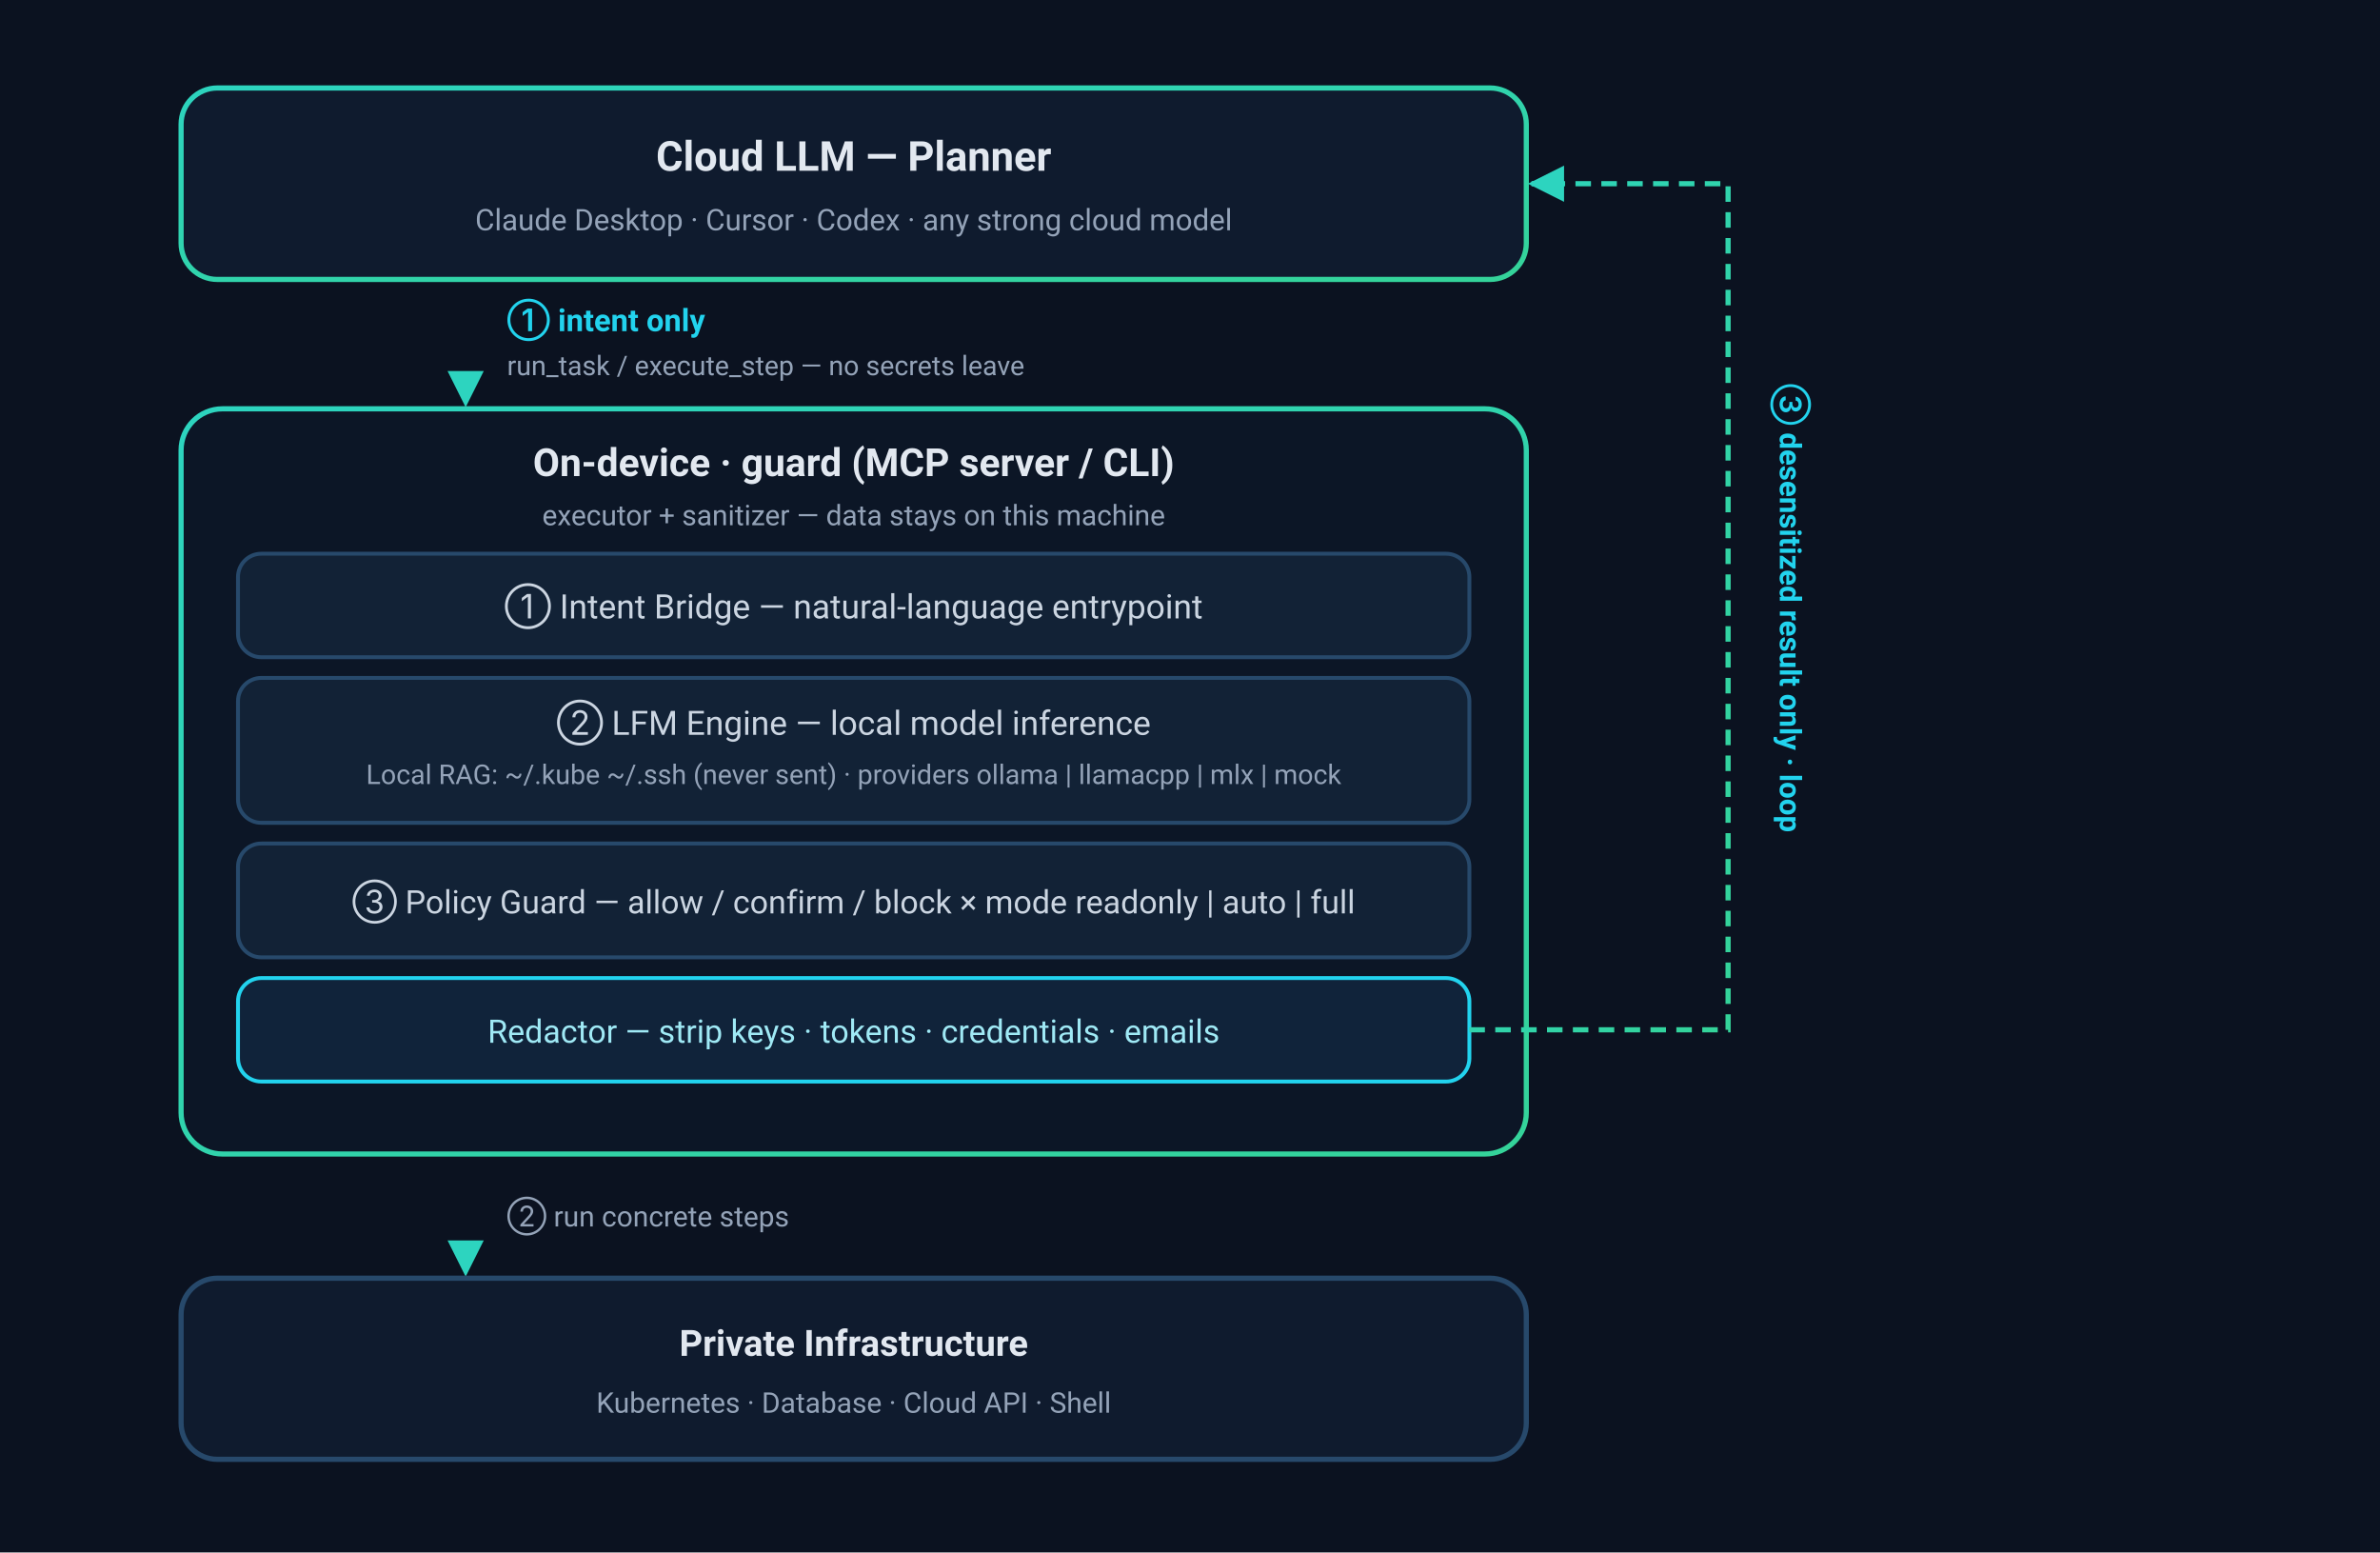
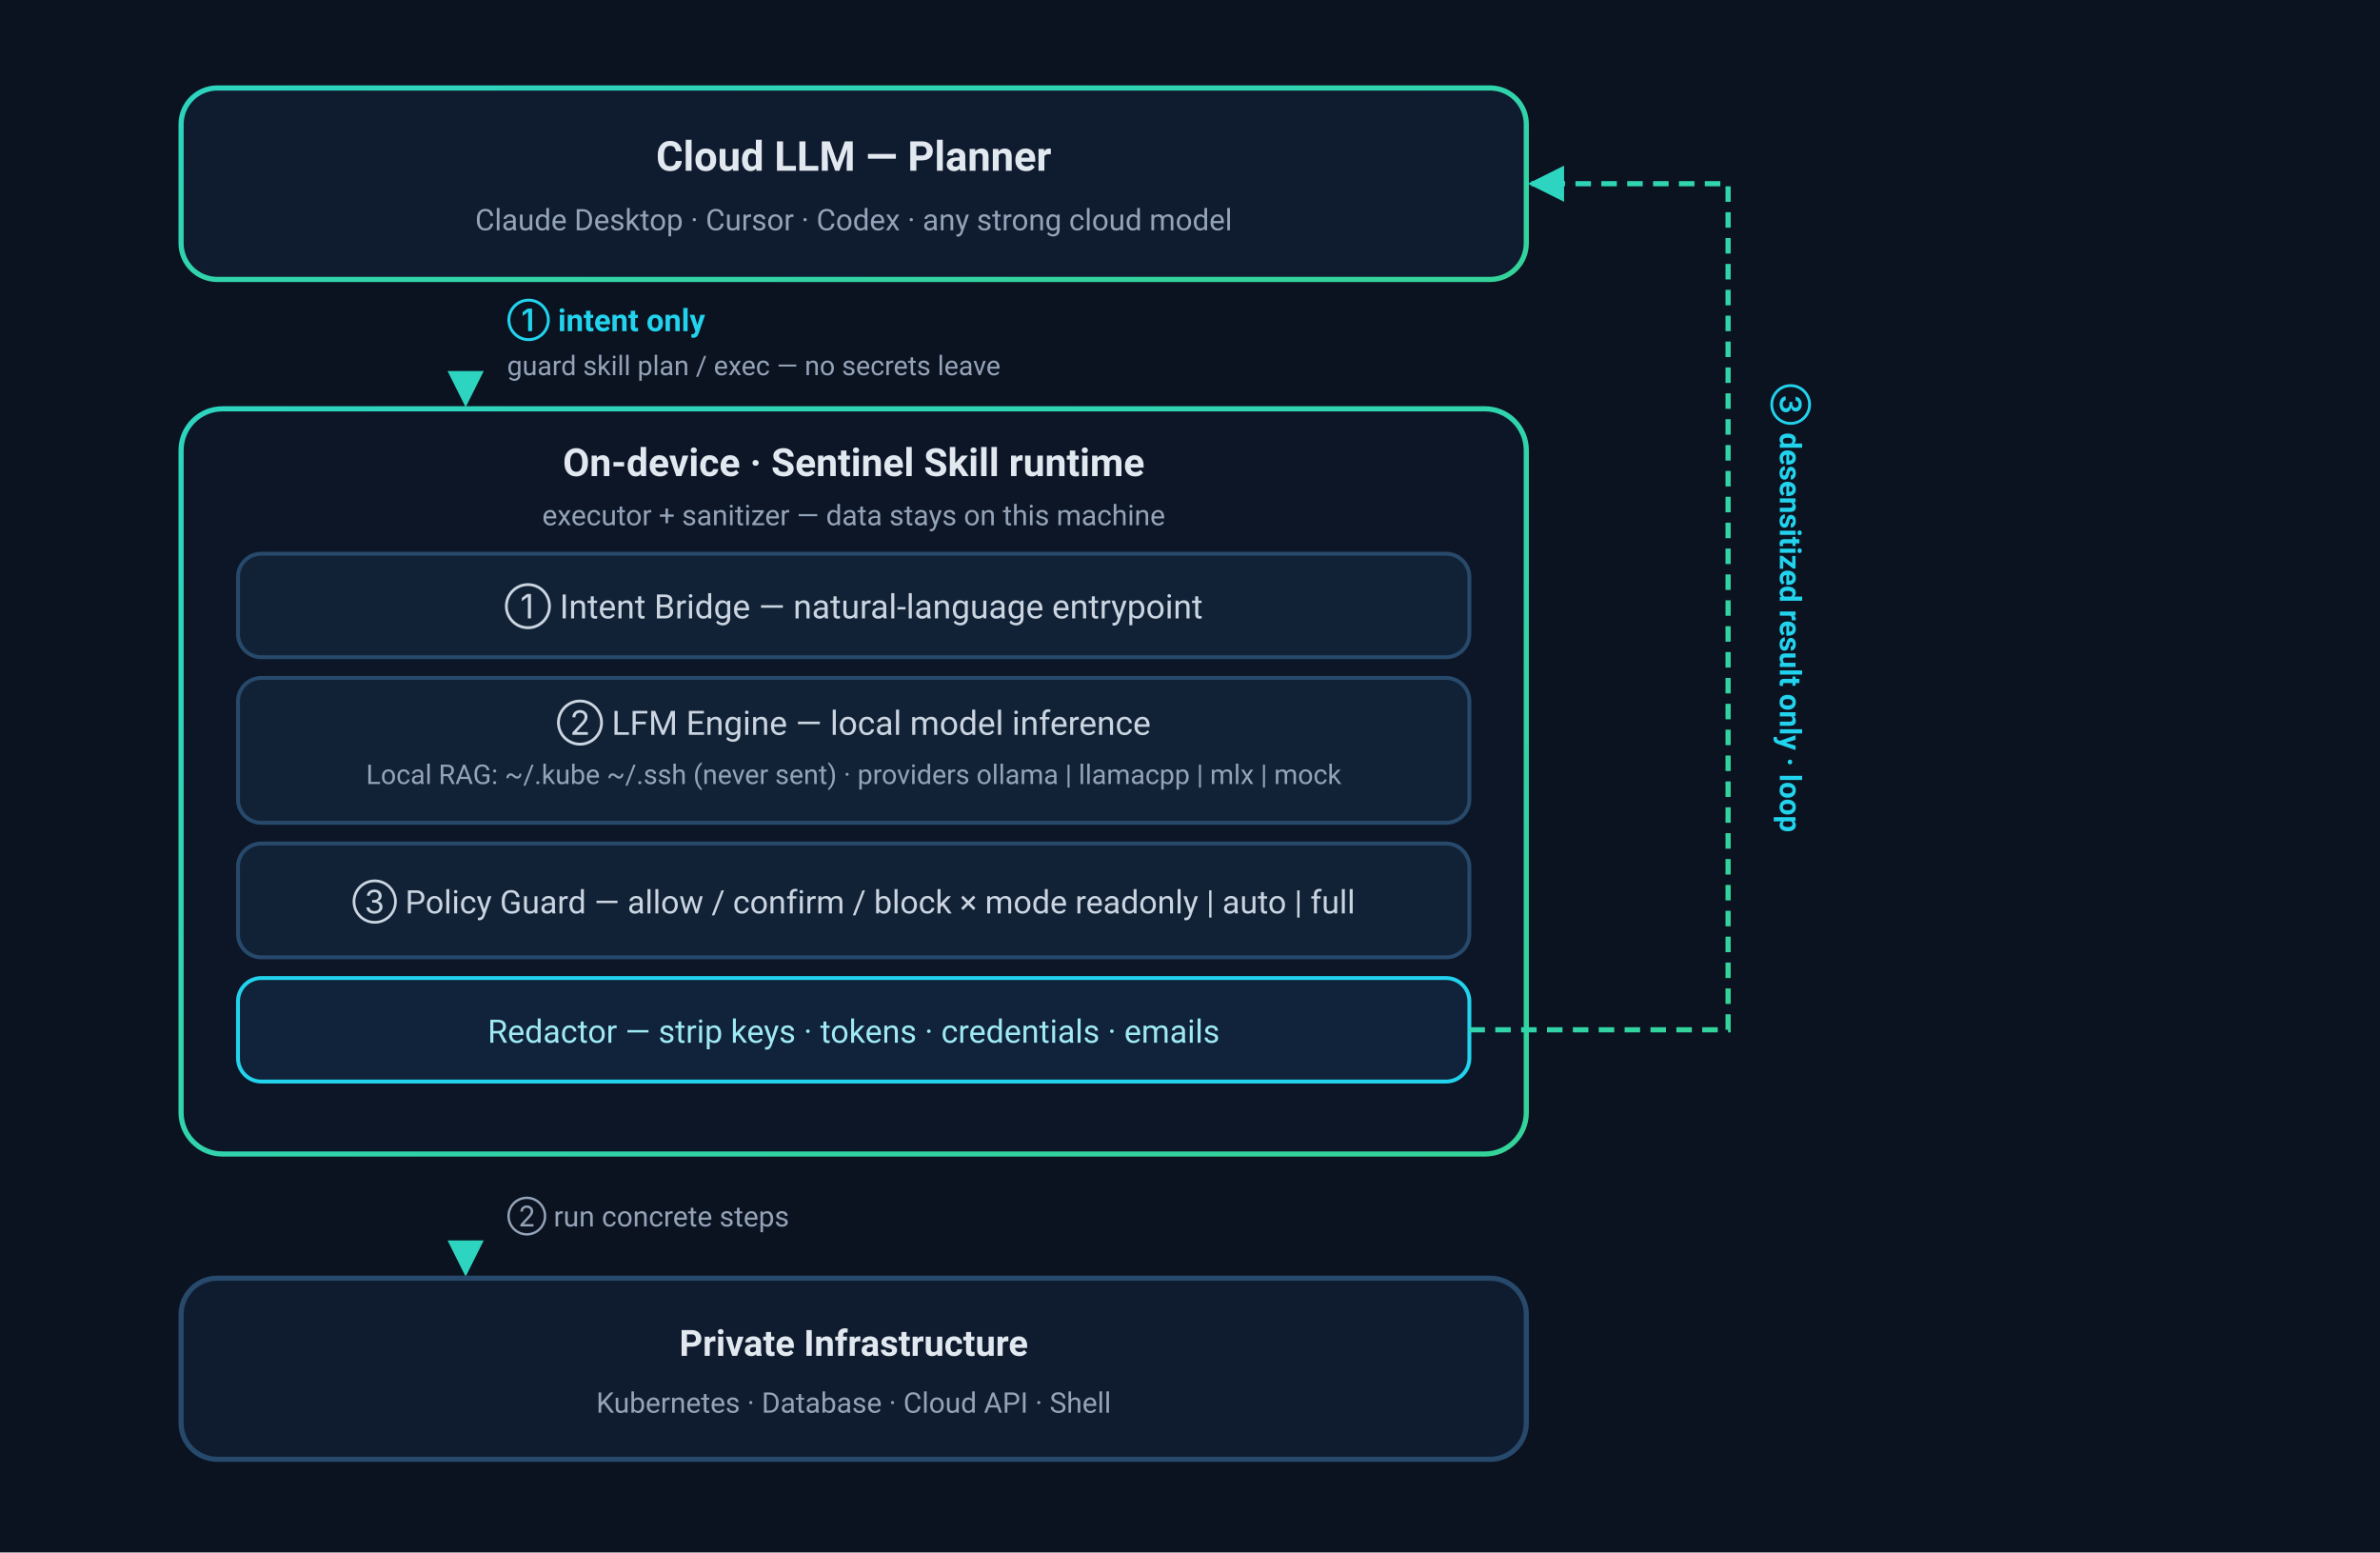
<svg xmlns="http://www.w3.org/2000/svg" viewBox="0 0 920 600" width="920" height="600" font-family="ui-sans-serif, -apple-system, Segoe UI, Roboto, Helvetica, Arial, sans-serif" role="img" aria-label="Sentinel-Agent architecture and flow">
  <defs>
    <linearGradient id="edge" x1="0" y1="0" x2="1" y2="1">
      <stop offset="0" stop-color="#2dd4bf" />
      <stop offset="1" stop-color="#34d399" />
    </linearGradient>
    <marker id="arrow" viewBox="0 0 10 10" refX="9" refY="5" markerWidth="7" markerHeight="7" orient="auto-start-reverse">
      <path d="M0 0 L10 5 L0 10 z" fill="#2dd4bf" />
    </marker>
  </defs>
  <rect x="0" y="0" width="920" height="600" fill="#0b1220" />
  <rect x="70" y="34" width="520" height="74" rx="14" fill="#0f1b2e" stroke="url(#edge)" stroke-width="2" />
  <text x="330" y="66" text-anchor="middle" fill="#e2e8f0" font-size="16" font-weight="700">Cloud LLM — Planner</text>
  <text x="330" y="89" text-anchor="middle" fill="#94a3b8" font-size="11.5">Claude Desktop · Cursor · Codex · any strong cloud model</text>
  <line x1="180" y1="108" x2="180" y2="156" stroke="url(#edge)" stroke-width="2" marker-end="url(#arrow)" />
  <text x="196" y="128" fill="#22d3ee" font-size="12" font-weight="600">① intent only</text>
-   <text x="196" y="145" fill="#94a3b8" font-size="10.5">run_task / execute_step — no secrets leave</text>
+   <text x="196" y="145" fill="#94a3b8" font-size="10.5">guard skill plan / exec — no secrets leave</text>
  <rect x="70" y="158" width="520" height="288" rx="16" fill="#0c1626" stroke="url(#edge)" stroke-width="2" />
-   <text x="330" y="184" text-anchor="middle" fill="#e2e8f0" font-size="15" font-weight="700">On-device · guard  (MCP server / CLI)</text>
+   <text x="330" y="184" text-anchor="middle" fill="#e2e8f0" font-size="15" font-weight="700">On-device · Sentinel Skill runtime</text>
  <text x="330" y="203" text-anchor="middle" fill="#94a3b8" font-size="11">executor + sanitizer — data stays on this machine</text>
  <rect x="92" y="214" width="476" height="40" rx="9" fill="#122236" stroke="#27496b" stroke-width="1.5" />
  <text x="330" y="239" text-anchor="middle" fill="#cbd5e1" font-size="13">① Intent Bridge — natural-language entrypoint</text>
  <rect x="92" y="262" width="476" height="56" rx="9" fill="#122236" stroke="#27496b" stroke-width="1.5" />
  <text x="330" y="284" text-anchor="middle" fill="#cbd5e1" font-size="13">② LFM Engine — local model inference</text>
  <text x="330" y="303" text-anchor="middle" fill="#94a3b8" font-size="10.5">Local RAG: ~/.kube ~/.ssh (never sent) · providers ollama | llamacpp | mlx | mock</text>
  <rect x="92" y="326" width="476" height="44" rx="9" fill="#122236" stroke="#27496b" stroke-width="1.5" />
  <text x="330" y="353" text-anchor="middle" fill="#cbd5e1" font-size="12.5">③ Policy Guard — allow / confirm / block  ×  mode readonly | auto | full</text>
  <rect x="92" y="378" width="476" height="40" rx="9" fill="#10233a" stroke="#22d3ee" stroke-width="1.5" />
  <text x="330" y="403" text-anchor="middle" fill="#9fe9f5" font-size="12.5">Redactor — strip keys · tokens · credentials · emails</text>
  <line x1="180" y1="446" x2="180" y2="492" stroke="url(#edge)" stroke-width="2" marker-end="url(#arrow)" />
  <text x="196" y="474" fill="#94a3b8" font-size="11">② run concrete steps</text>
  <rect x="70" y="494" width="520" height="70" rx="14" fill="#0f1b2e" stroke="#27496b" stroke-width="2" />
  <text x="330" y="524" text-anchor="middle" fill="#e2e8f0" font-size="14" font-weight="700">Private Infrastructure</text>
  <text x="330" y="546" text-anchor="middle" fill="#94a3b8" font-size="11">Kubernetes · Database · Cloud API · Shell</text>
  <polyline points="568,398 668,398 668,71 592,71" fill="none" stroke="url(#edge)" stroke-width="2" stroke-dasharray="6 4" marker-end="url(#arrow)" />
  <text x="688" y="235" fill="#22d3ee" font-size="11.5" font-weight="600" text-anchor="middle" transform="rotate(90 688 235)">③ desensitized result only · loop</text>
</svg>
